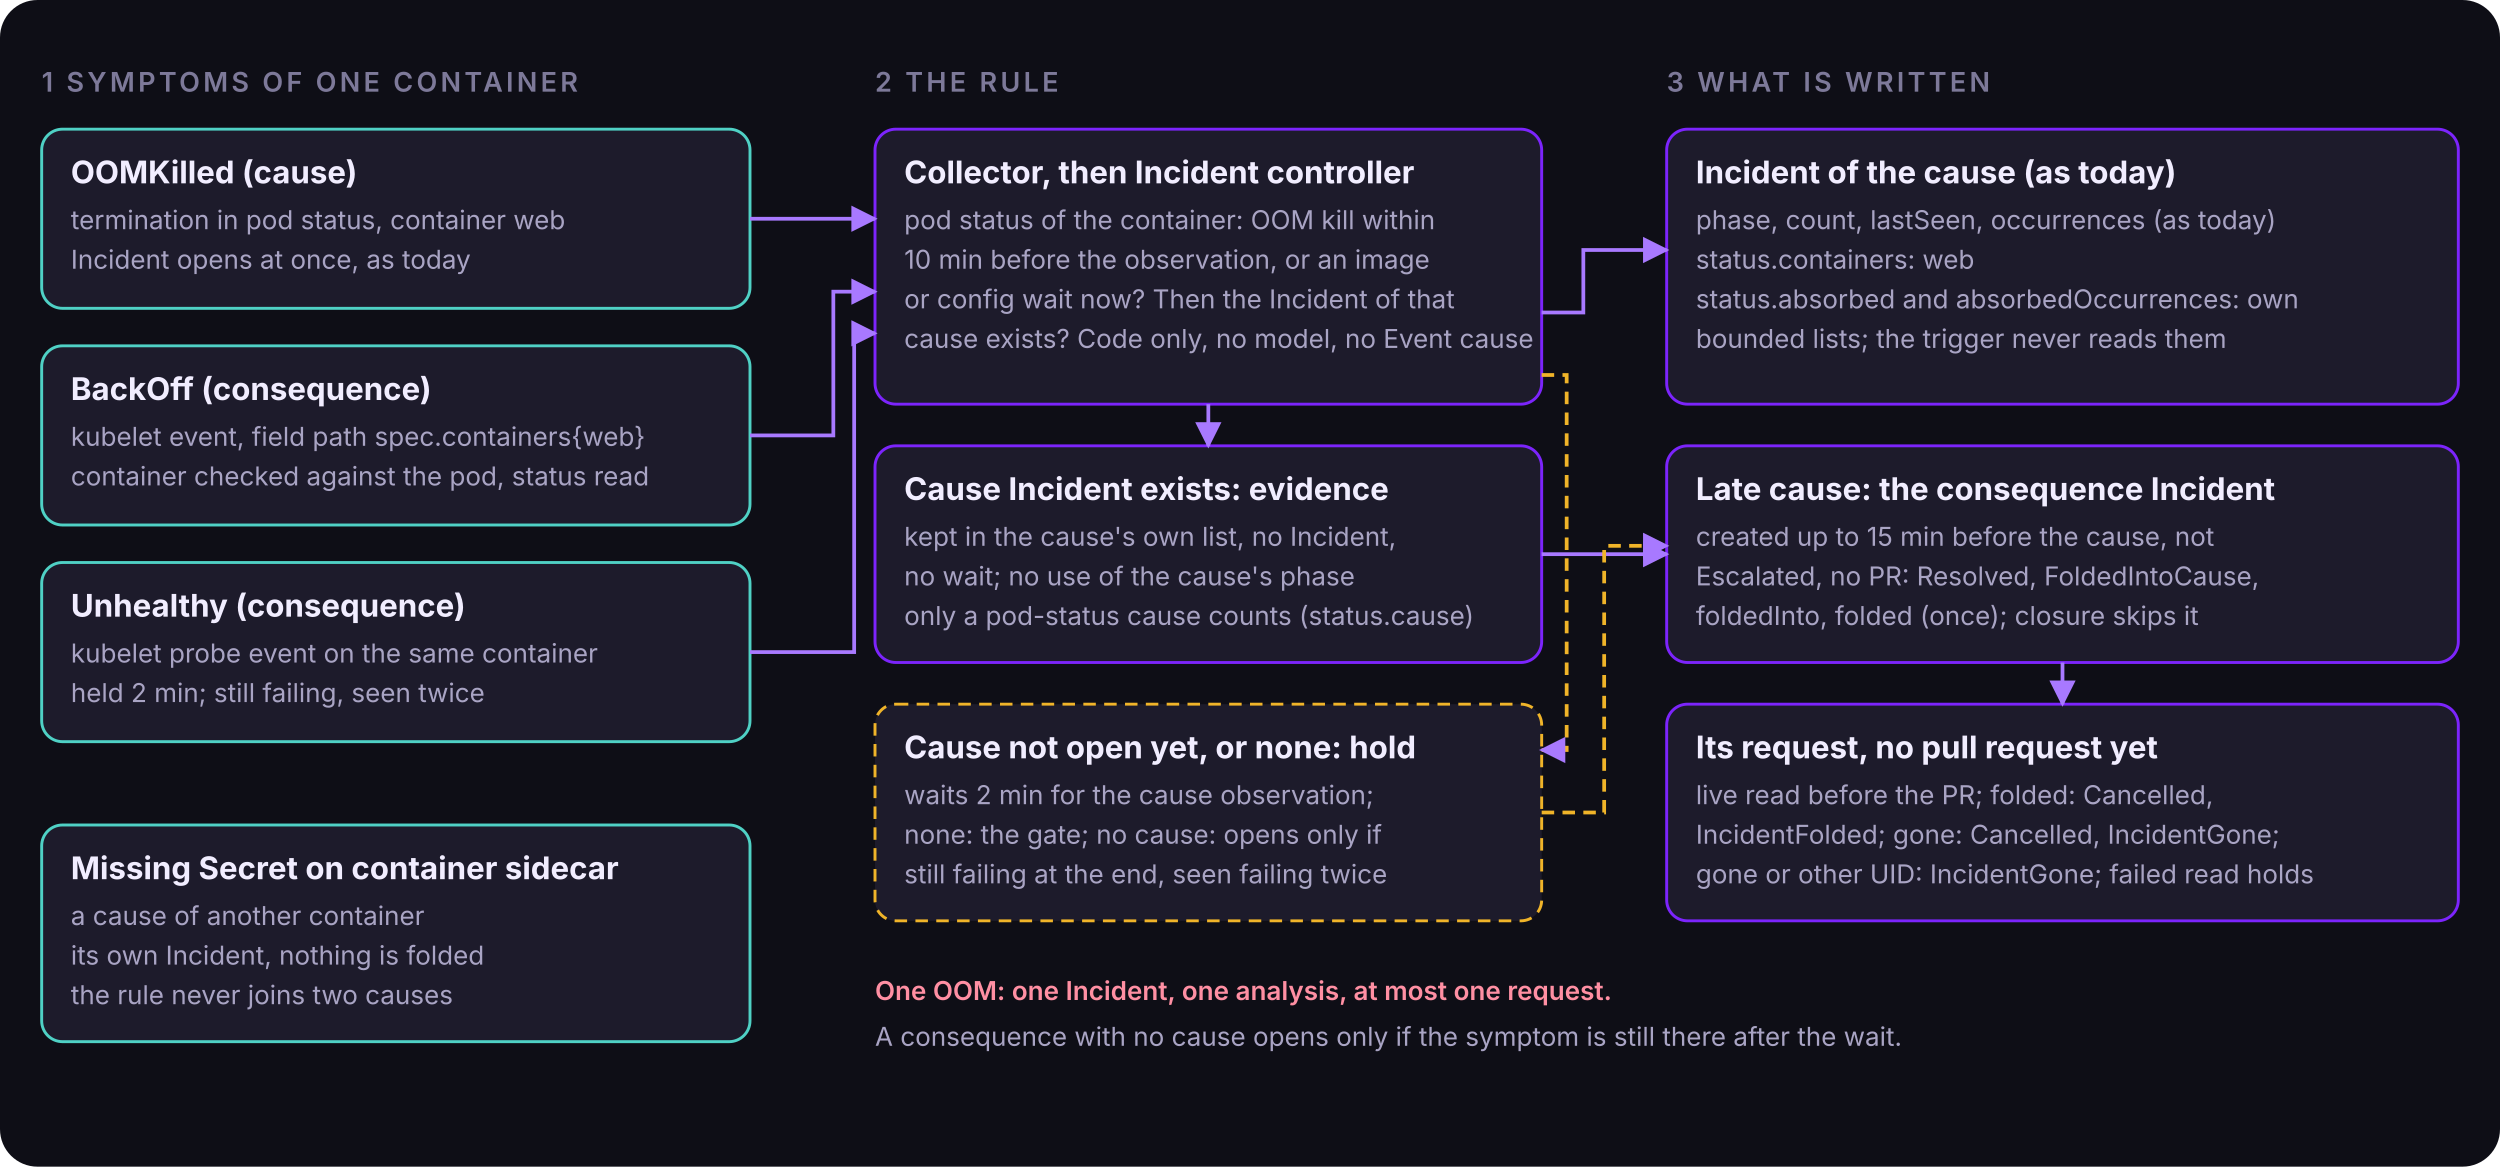
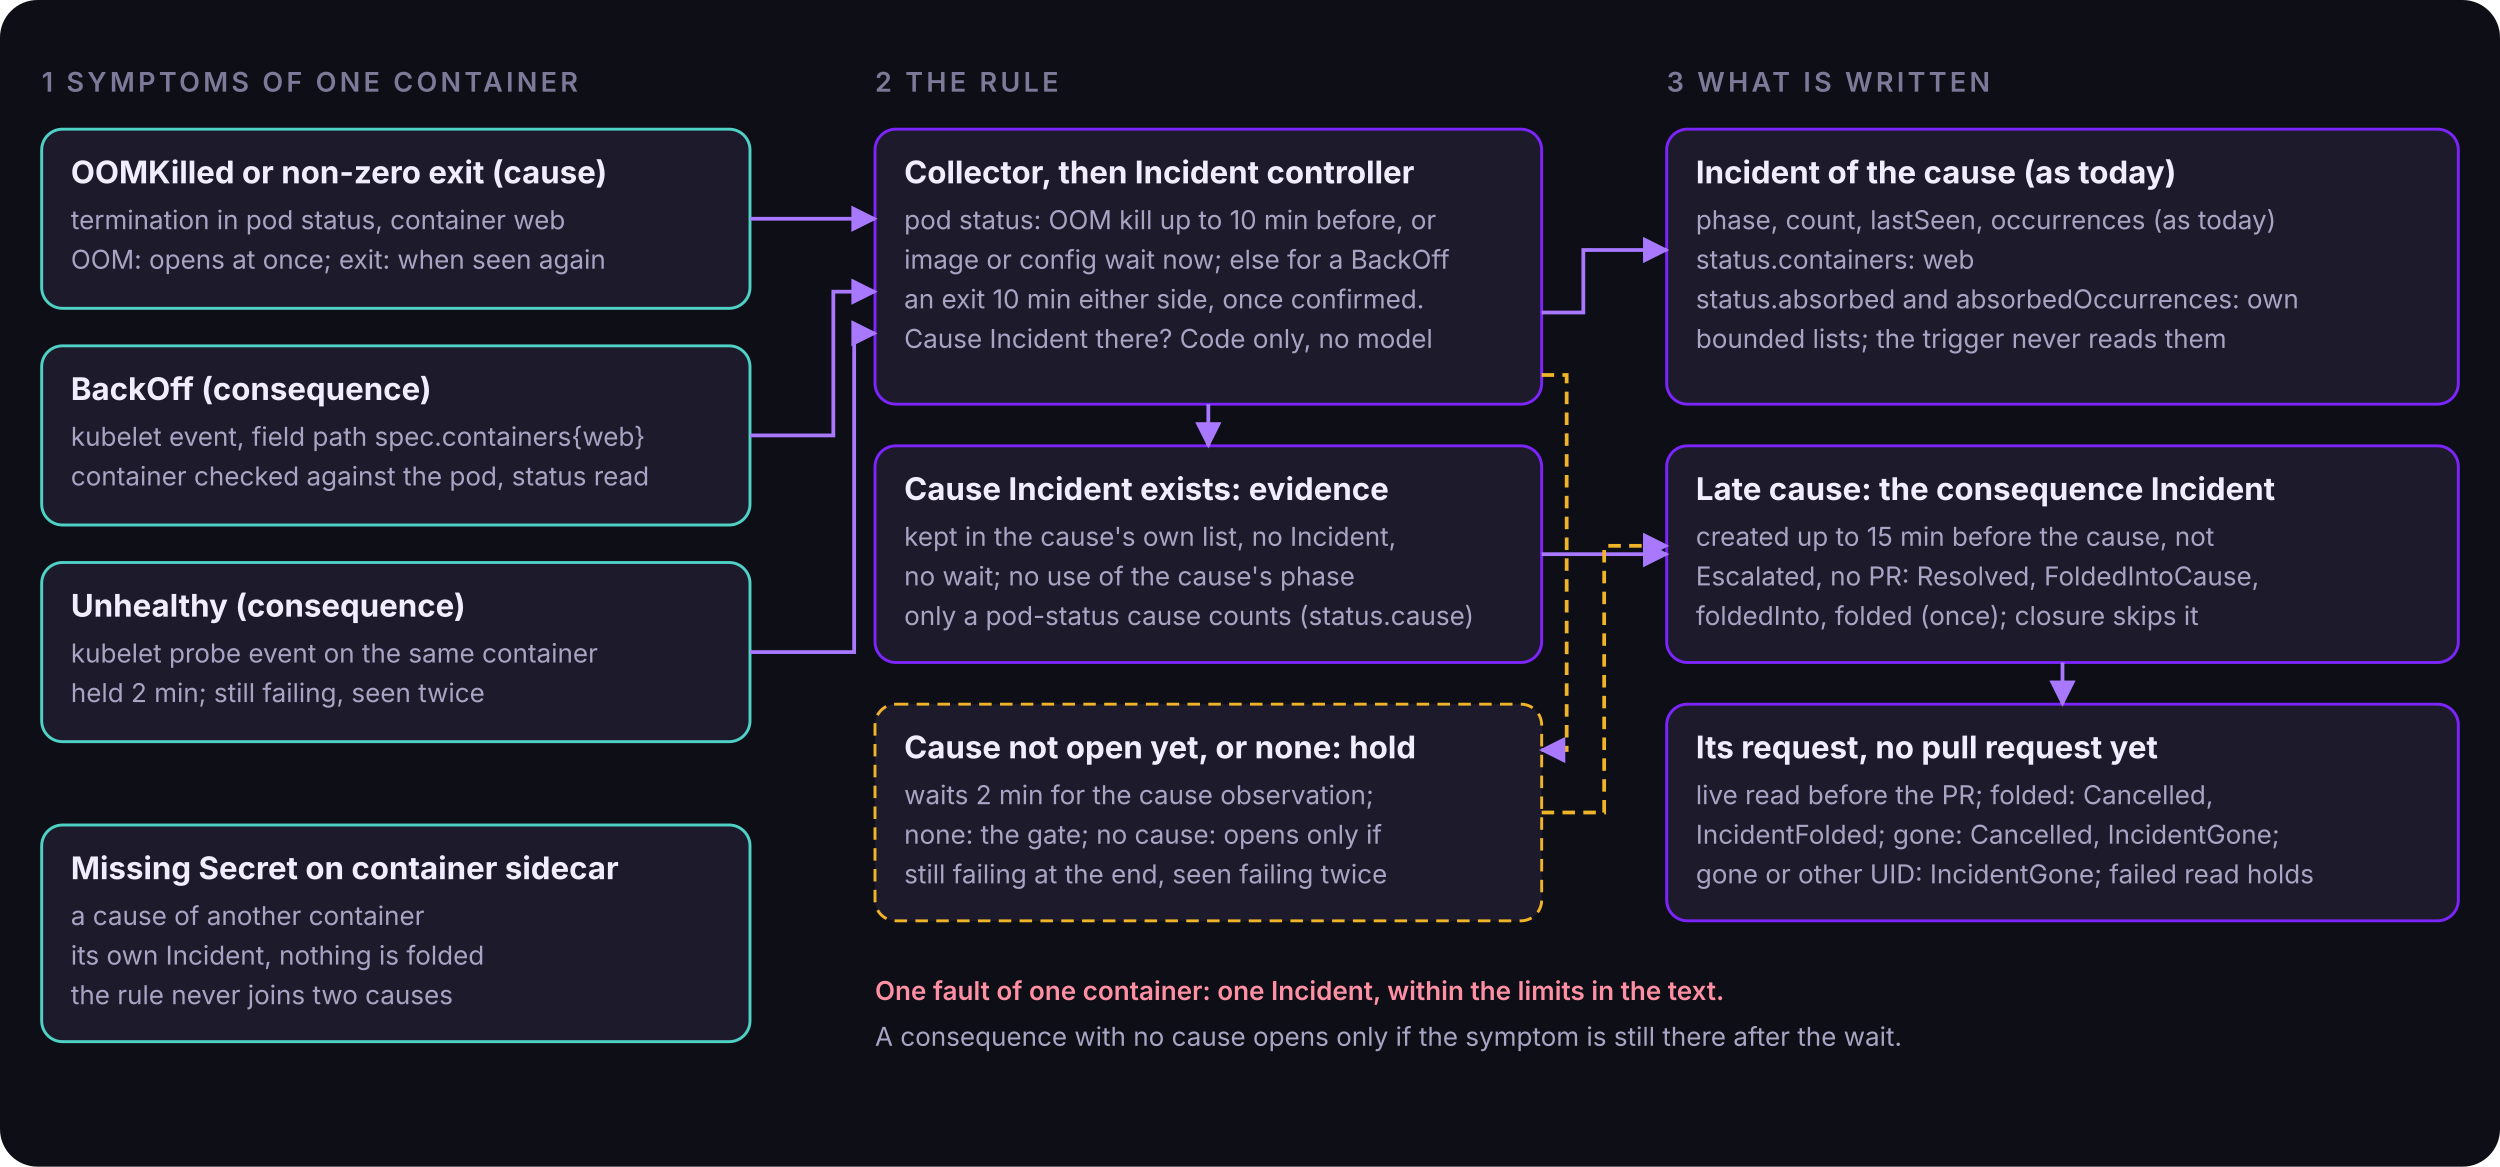
<svg xmlns="http://www.w3.org/2000/svg" viewBox="0 0 1200 560" role="img" aria-labelledby="t d" font-family="Inter, 'Segoe UI', system-ui, -apple-system, sans-serif">
  <defs>
    <marker id="a" viewBox="0 0 10 10" refX="9" refY="5" markerWidth="7" markerHeight="7" orient="auto-start-reverse">
      <path d="M0 0 10 5 0 10z" fill="#a879ff" />
    </marker>
    <style>
.bt{fill:#1d1b2b;stroke:#7c24fc;stroke-width:1.4}
.ext{fill:#1d1b2b;stroke:#4fd1c5;stroke-width:1.4}
.hold{fill:#1d1b2b;stroke:#f0b429;stroke-width:1.4;stroke-dasharray:6 4}
.lanet{fill:#7d7999;font-size:13px;font-weight:600;letter-spacing:.12em}
.h{fill:#f1edff;font-size:15px;font-weight:650}
.s{fill:#a9a4c4;font-size:12.5px}
.no{fill:#ff8fa3;font-size:12.5px;font-weight:600}
.fb{stroke:#a879ff;stroke-width:1.8;fill:none}
.dash{stroke:#f0b429;stroke-width:1.8;fill:none;stroke-dasharray:6 4}
</style>
  </defs>
  <rect width="1200" height="560" rx="18" fill="#0e0e16" />
  <text class="lanet" x="20" y="44">1  SYMPTOMS OF ONE CONTAINER</text>
  <text class="lanet" x="420" y="44">2  THE RULE</text>
  <text class="lanet" x="800" y="44">3  WHAT IS WRITTEN</text>
  <rect class="ext" x="20" y="62" width="340" height="86" rx="10" />
-   <text class="h" x="34" y="88">OOMKilled (cause)</text>
+   <text class="h" x="34" y="88">OOMKilled or non-zero exit (cause)</text>
  <text class="s" x="34" y="110">termination in pod status, container web</text>
-   <text class="s" x="34" y="129">Incident opens at once, as today</text>
+   <text class="s" x="34" y="129">OOM: opens at once; exit: when seen again</text>
  <rect class="ext" x="20" y="166" width="340" height="86" rx="10" />
  <text class="h" x="34" y="192">BackOff (consequence)</text>
  <text class="s" x="34" y="214">kubelet event, field path spec.containers{web}</text>
  <text class="s" x="34" y="233">container checked against the pod, status read</text>
  <rect class="ext" x="20" y="270" width="340" height="86" rx="10" />
  <text class="h" x="34" y="296">Unhealthy (consequence)</text>
  <text class="s" x="34" y="318">kubelet probe event on the same container</text>
  <text class="s" x="34" y="337">held 2 min; still failing, seen twice</text>
  <rect class="ext" x="20" y="396" width="340" height="104" rx="10" />
  <text class="h" x="34" y="422">Missing Secret on container sidecar</text>
  <text class="s" x="34" y="444">a cause of another container</text>
  <text class="s" x="34" y="463">its own Incident, nothing is folded</text>
  <text class="s" x="34" y="482">the rule never joins two causes</text>
  <rect class="bt" x="420" y="62" width="320" height="132" rx="10" />
  <text class="h" x="434" y="88">Collector, then Incident controller</text>
-   <text class="s" x="434" y="110">pod status of the container: OOM kill within</text>
-   <text class="s" x="434" y="129">10 min before the observation, or an image</text>
-   <text class="s" x="434" y="148">or config wait now? Then the Incident of that</text>
-   <text class="s" x="434" y="167">cause exists? Code only, no model, no Event cause</text>
+   <text class="s" x="434" y="110">pod status: OOM kill up to 10 min before, or</text>
+   <text class="s" x="434" y="129">image or config wait now; else for a BackOff</text>
+   <text class="s" x="434" y="148">an exit 10 min either side, once confirmed.</text>
+   <text class="s" x="434" y="167">Cause Incident there? Code only, no model</text>
  <rect class="bt" x="420" y="214" width="320" height="104" rx="10" />
  <text class="h" x="434" y="240">Cause Incident exists: evidence</text>
  <text class="s" x="434" y="262">kept in the cause's own list, no Incident,</text>
  <text class="s" x="434" y="281">no wait; no use of the cause's phase</text>
  <text class="s" x="434" y="300">only a pod-status cause counts (status.cause)</text>
  <rect class="hold" x="420" y="338" width="320" height="104" rx="10" />
  <text class="h" x="434" y="364">Cause not open yet, or none: hold</text>
  <text class="s" x="434" y="386">waits 2 min for the cause observation;</text>
  <text class="s" x="434" y="405">none: the gate; no cause: opens only if</text>
  <text class="s" x="434" y="424">still failing at the end, seen failing twice</text>
  <path class="fb" d="M360 105 L420 105" marker-end="url(#a)" />
  <path class="fb" d="M360 209 L400 209 L400 140 L420 140" marker-end="url(#a)" />
  <path class="fb" d="M360 313 L410 313 L410 160 L420 160" marker-end="url(#a)" />
  <path class="fb" d="M580 194 L580 214" marker-end="url(#a)" />
  <path class="dash" d="M740 180 L752 180 L752 360 L740 360" marker-end="url(#a)" />
  <rect class="bt" x="800" y="62" width="380" height="132" rx="10" />
  <text class="h" x="814" y="88">Incident of the cause (as today)</text>
  <text class="s" x="814" y="110">phase, count, lastSeen, occurrences (as today)</text>
  <text class="s" x="814" y="129">status.containers: web</text>
  <text class="s" x="814" y="148">status.absorbed and absorbedOccurrences: own</text>
  <text class="s" x="814" y="167">bounded lists; the trigger never reads them</text>
  <rect class="bt" x="800" y="214" width="380" height="104" rx="10" />
  <text class="h" x="814" y="240">Late cause: the consequence Incident</text>
  <text class="s" x="814" y="262">created up to 15 min before the cause, not</text>
  <text class="s" x="814" y="281">Escalated, no PR: Resolved, FoldedIntoCause,</text>
  <text class="s" x="814" y="300">foldedInto, folded (once); closure skips it</text>
  <rect class="bt" x="800" y="338" width="380" height="104" rx="10" />
  <text class="h" x="814" y="364">Its request, no pull request yet</text>
  <text class="s" x="814" y="386">live read before the PR; folded: Cancelled,</text>
  <text class="s" x="814" y="405">IncidentFolded; gone: Cancelled, IncidentGone;</text>
  <text class="s" x="814" y="424">gone or other UID: IncidentGone; failed read holds</text>
  <path class="fb" d="M740 266 L800 266" marker-end="url(#a)" />
  <path class="fb" d="M740 150 L760 150 L760 120 L800 120" marker-end="url(#a)" />
  <path class="fb" d="M990 318 L990 338" marker-end="url(#a)" />
  <path class="dash" d="M740 390 L770 390 L770 262 L800 262" marker-end="url(#a)" />
-   <text class="no" x="420" y="480">One OOM: one Incident, one analysis, at most one request.</text>
+   <text class="no" x="420" y="480">One fault of one container: one Incident, within the limits in the text.</text>
  <text class="s" x="420" y="502">A consequence with no cause opens only if the symptom is still there after the wait.</text>
</svg>
